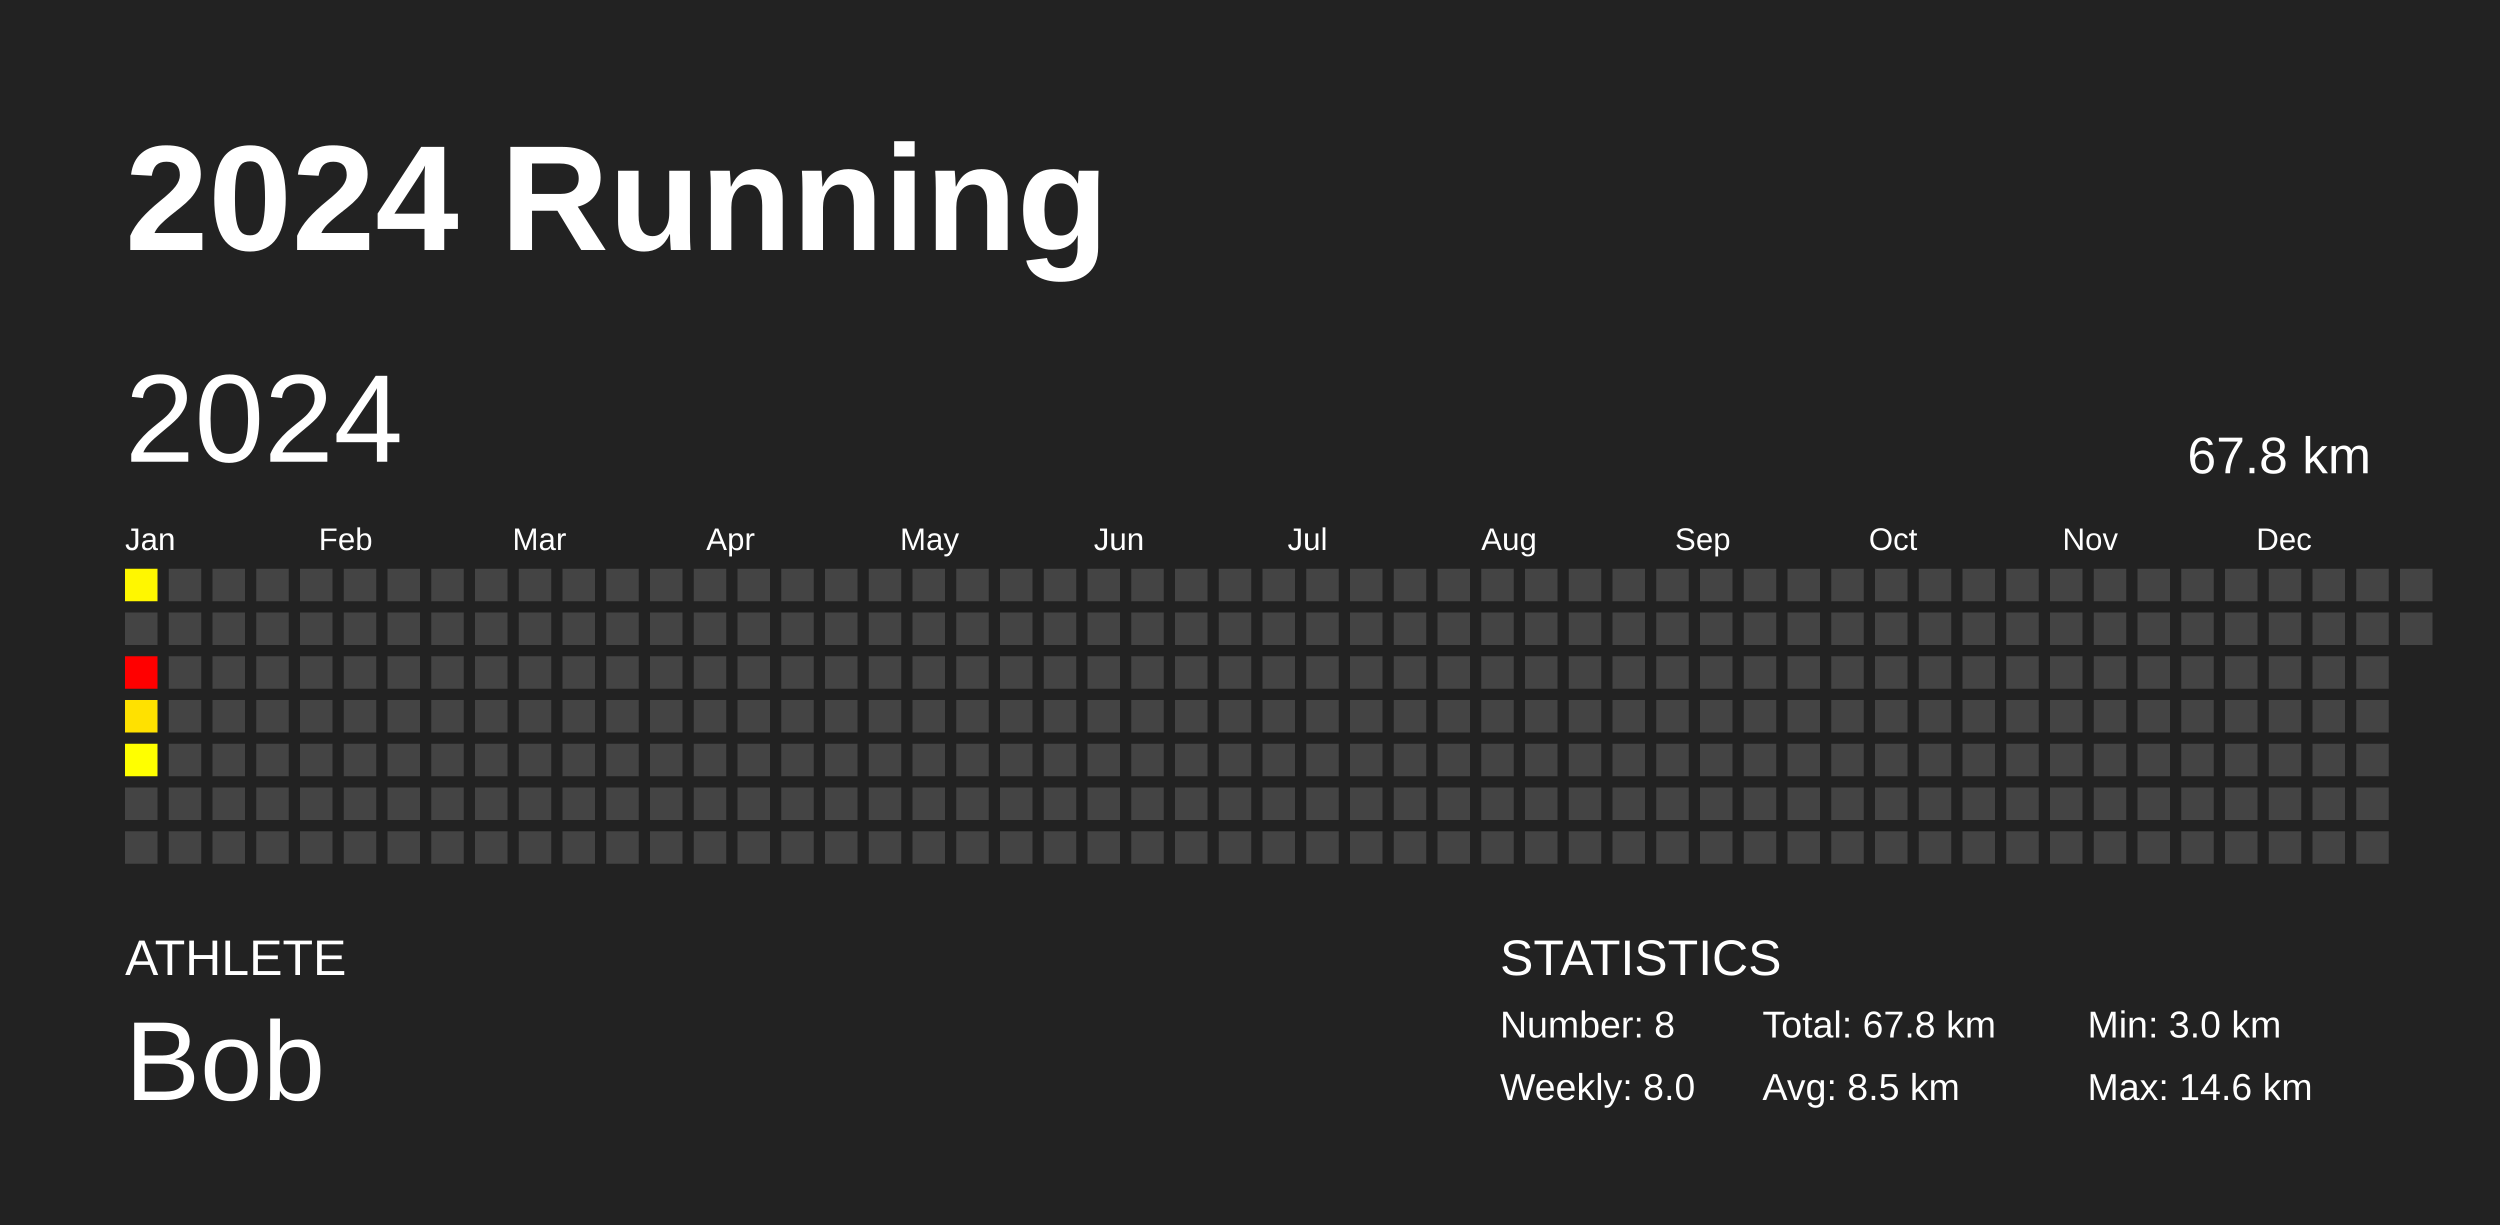
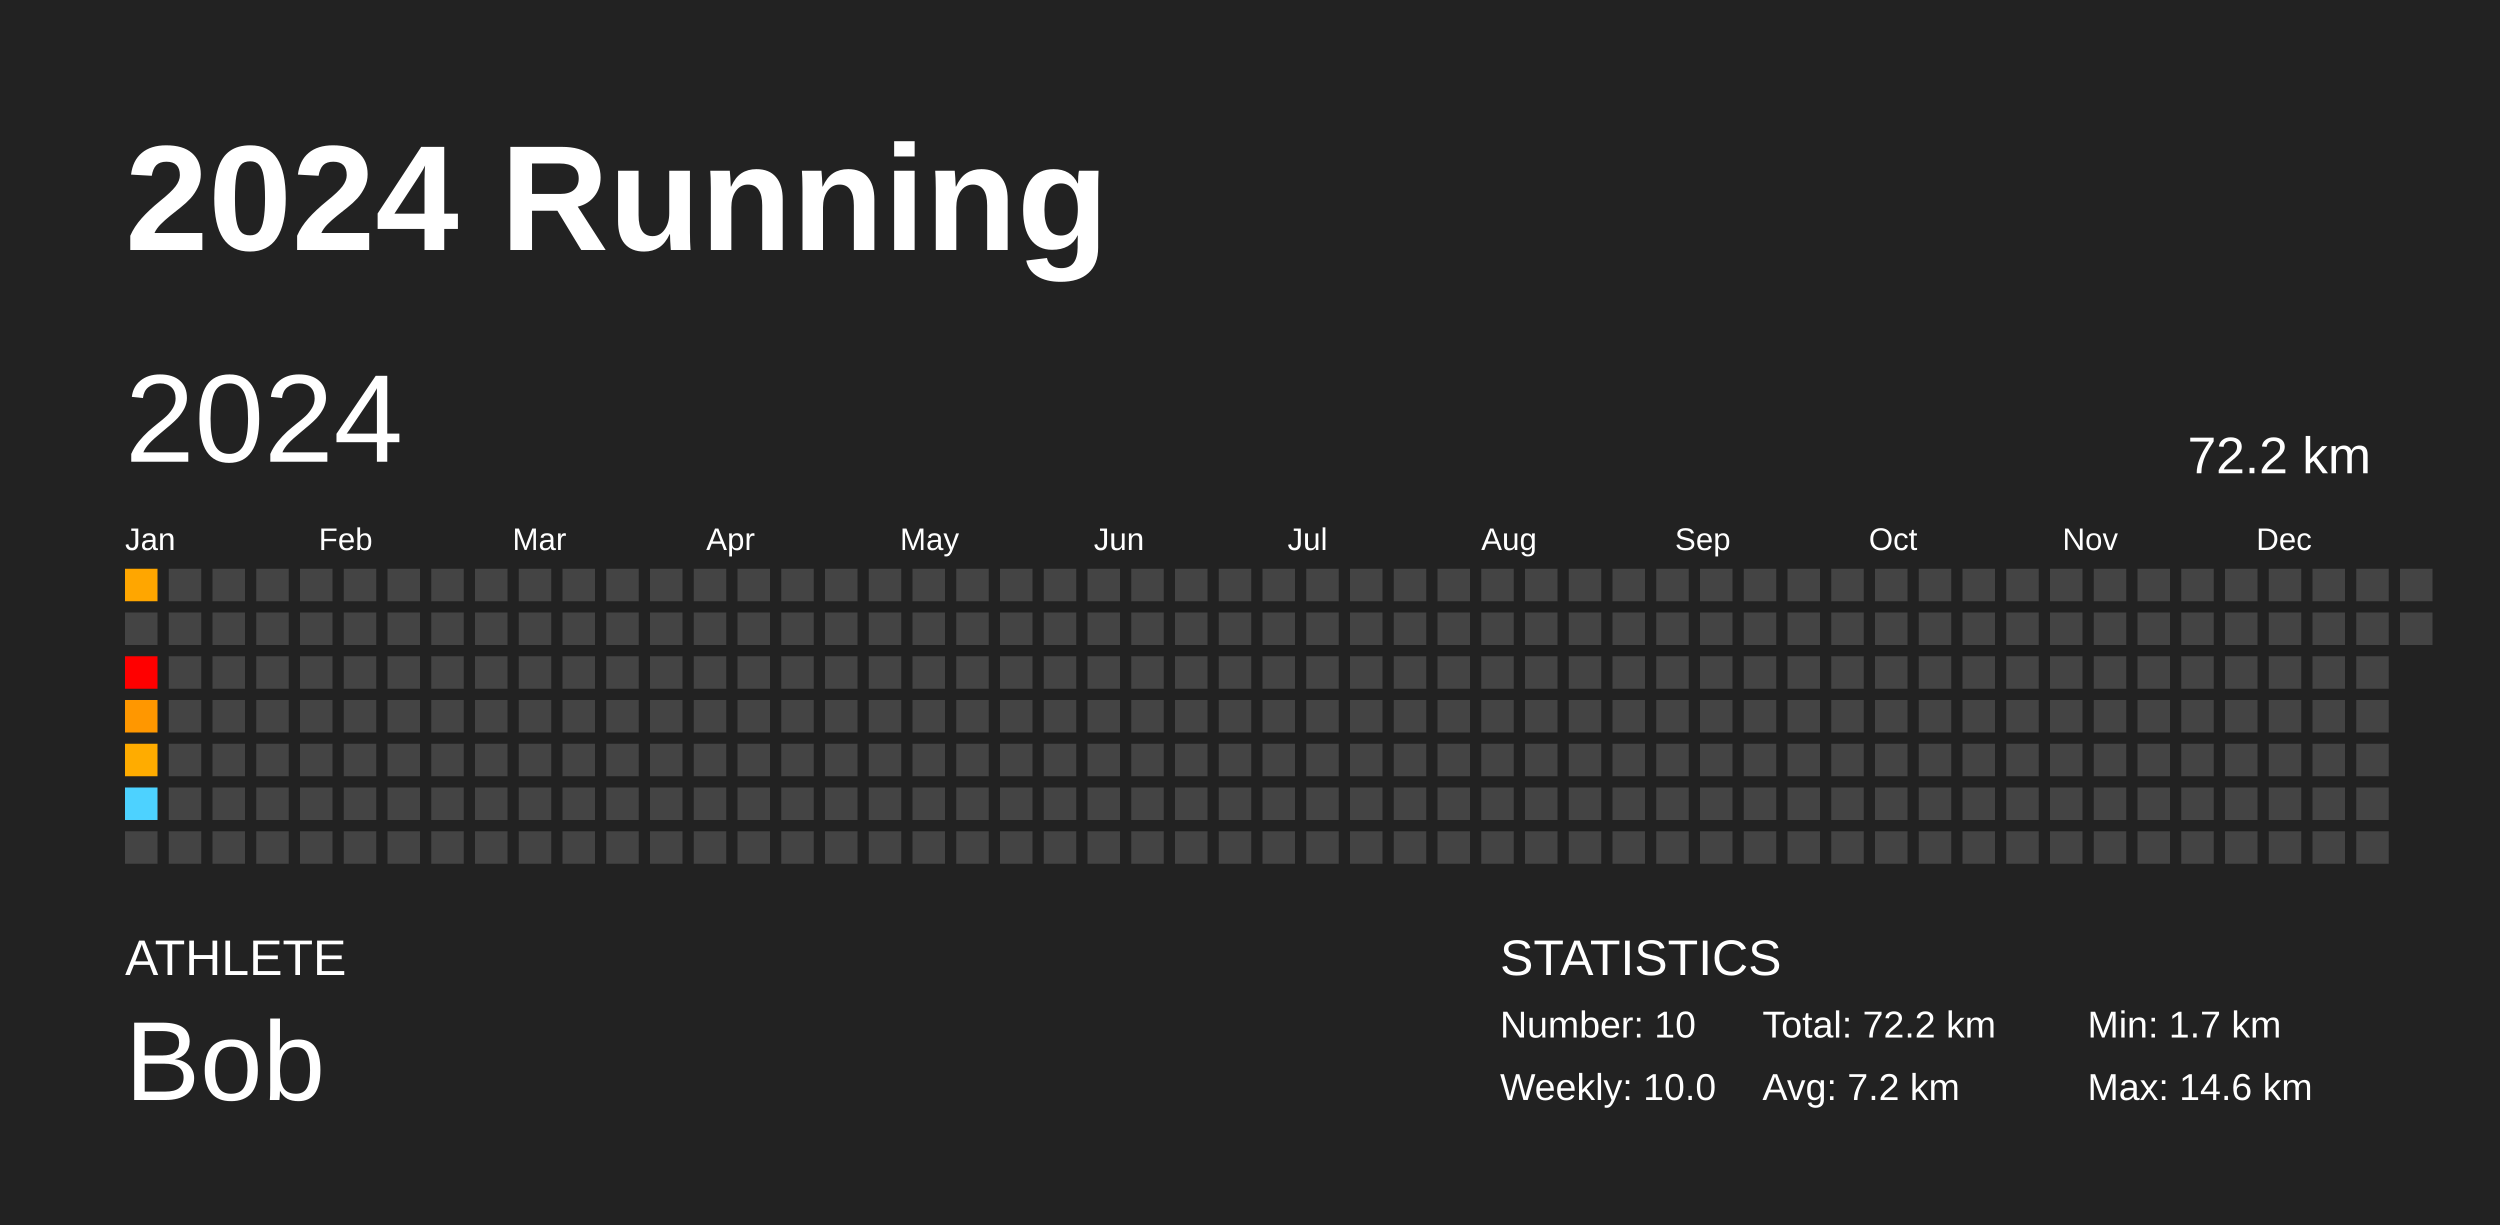
<svg xmlns="http://www.w3.org/2000/svg" baseProfile="full" height="98mm" version="1.1" viewBox="0,0,200,98" width="200mm">
  <defs />
  <rect fill="#222222" height="98" width="200" x="0" y="0" />
  <text fill="#FFFFFF" style="font-size:12px; font-family:Arial; font-weight:bold;" x="10" y="20">2024 Running</text>
  <text fill="#FFFFFF" style="font-size:4px; font-family:Arial" x="10" y="78">ATHLETE</text>
  <text fill="#FFFFFF" style="font-size:9px; font-family:Arial" x="10" y="88">Bob</text>
  <text fill="#FFFFFF" style="font-size:4px; font-family:Arial" x="120" y="78">STATISTICS</text>
-   <text fill="#FFFFFF" style="font-size:3px; font-family:Arial" x="120" y="83">Number: 8</text>
-   <text fill="#FFFFFF" style="font-size:3px; font-family:Arial" x="120" y="88">Weekly: 8.0</text>
-   <text fill="#FFFFFF" style="font-size:3px; font-family:Arial" x="141" y="83">Total: 67.8 km</text>
-   <text fill="#FFFFFF" style="font-size:3px; font-family:Arial" x="141" y="88">Avg: 8.5 km</text>
-   <text fill="#FFFFFF" style="font-size:3px; font-family:Arial" x="167" y="83">Min: 3.0 km</text>
+   <text fill="#FFFFFF" style="font-size:3px; font-family:Arial" x="120" y="83">Number: 10</text>
+   <text fill="#FFFFFF" style="font-size:3px; font-family:Arial" x="120" y="88">Weekly: 10.0</text>
+   <text fill="#FFFFFF" style="font-size:3px; font-family:Arial" x="141" y="83">Total: 72.2 km</text>
+   <text fill="#FFFFFF" style="font-size:3px; font-family:Arial" x="141" y="88">Avg: 7.2 km</text>
+   <text fill="#FFFFFF" style="font-size:3px; font-family:Arial" x="167" y="83">Min: 1.7 km</text>
  <text fill="#FFFFFF" style="font-size:3px; font-family:Arial" x="167" y="88">Max: 14.6 km</text>
  <text dominant-baseline="hanging" fill="#FFFFFF" style="font-size:10.0px; font-family:Arial;" x="10" y="30">2024</text>
-   <text dominant-baseline="hanging" fill="#FFFFFF" style="font-size:4.125px; font-family:Arial;" x="175" y="35">67.8 km</text>
+   <text dominant-baseline="hanging" fill="#FFFFFF" style="font-size:4.125px; font-family:Arial;" x="175" y="35">72.2 km</text>
  <text fill="#FFFFFF" style="font-size:2.5px; font-family:Arial" x="10.0" y="44">Jan</text>
  <text fill="#FFFFFF" style="font-size:2.5px; font-family:Arial" x="25.5" y="44">Feb</text>
  <text fill="#FFFFFF" style="font-size:2.5px; font-family:Arial" x="41.0" y="44">Mar</text>
  <text fill="#FFFFFF" style="font-size:2.5px; font-family:Arial" x="56.5" y="44">Apr</text>
  <text fill="#FFFFFF" style="font-size:2.5px; font-family:Arial" x="72.0" y="44">May</text>
  <text fill="#FFFFFF" style="font-size:2.5px; font-family:Arial" x="87.5" y="44">Jun</text>
  <text fill="#FFFFFF" style="font-size:2.5px; font-family:Arial" x="103.0" y="44">Jul</text>
  <text fill="#FFFFFF" style="font-size:2.5px; font-family:Arial" x="118.5" y="44">Aug</text>
  <text fill="#FFFFFF" style="font-size:2.5px; font-family:Arial" x="134.0" y="44">Sep</text>
  <text fill="#FFFFFF" style="font-size:2.5px; font-family:Arial" x="149.5" y="44">Oct</text>
  <text fill="#FFFFFF" style="font-size:2.5px; font-family:Arial" x="165.0" y="44">Nov</text>
  <text fill="#FFFFFF" style="font-size:2.5px; font-family:Arial" x="180.5" y="44">Dec</text>
-   <rect fill="#fff700" height="2.6" width="2.6" x="10.0" y="45.5" />
+   <rect fill="#ffa600" height="2.6" width="2.6" x="10.0" y="45.5" />
  <rect fill="#444444" height="2.6" width="2.6" x="10.0" y="49.0" />
  <rect fill="red" height="2.6" width="2.6" x="10.0" y="52.5" />
-   <rect fill="#ffe100" height="2.6" width="2.6" x="10.0" y="56.0" />
-   <rect fill="#ffff00" height="2.6" width="2.6" x="10.0" y="59.5" />
-   <rect fill="#444444" height="2.6" width="2.6" x="10.0" y="63.0" />
+   <rect fill="#ff9700" height="2.6" width="2.6" x="10.0" y="56.0" />
+   <rect fill="#ffac00" height="2.6" width="2.6" x="10.0" y="59.5" />
+   <rect fill="#4dd2ff" height="2.6" width="2.6" x="10.0" y="63.0" />
  <rect fill="#444444" height="2.6" width="2.6" x="10.0" y="66.5" />
  <rect fill="#444444" height="2.6" width="2.6" x="13.5" y="45.5" />
  <rect fill="#444444" height="2.6" width="2.6" x="13.5" y="49.0" />
  <rect fill="#444444" height="2.6" width="2.6" x="13.5" y="52.5" />
  <rect fill="#444444" height="2.6" width="2.6" x="13.5" y="56.0" />
  <rect fill="#444444" height="2.6" width="2.6" x="13.5" y="59.5" />
  <rect fill="#444444" height="2.6" width="2.6" x="13.5" y="63.0" />
  <rect fill="#444444" height="2.6" width="2.6" x="13.5" y="66.5" />
  <rect fill="#444444" height="2.6" width="2.6" x="17.0" y="45.5" />
  <rect fill="#444444" height="2.6" width="2.6" x="17.0" y="49.0" />
  <rect fill="#444444" height="2.6" width="2.6" x="17.0" y="52.5" />
  <rect fill="#444444" height="2.6" width="2.6" x="17.0" y="56.0" />
  <rect fill="#444444" height="2.6" width="2.6" x="17.0" y="59.5" />
  <rect fill="#444444" height="2.6" width="2.6" x="17.0" y="63.0" />
  <rect fill="#444444" height="2.6" width="2.6" x="17.0" y="66.5" />
  <rect fill="#444444" height="2.6" width="2.6" x="20.5" y="45.5" />
  <rect fill="#444444" height="2.6" width="2.6" x="20.5" y="49.0" />
  <rect fill="#444444" height="2.6" width="2.6" x="20.5" y="52.5" />
  <rect fill="#444444" height="2.6" width="2.6" x="20.5" y="56.0" />
  <rect fill="#444444" height="2.6" width="2.6" x="20.5" y="59.5" />
  <rect fill="#444444" height="2.6" width="2.6" x="20.5" y="63.0" />
  <rect fill="#444444" height="2.6" width="2.6" x="20.5" y="66.5" />
  <rect fill="#444444" height="2.6" width="2.6" x="24.0" y="45.5" />
  <rect fill="#444444" height="2.6" width="2.6" x="24.0" y="49.0" />
  <rect fill="#444444" height="2.6" width="2.6" x="24.0" y="52.5" />
  <rect fill="#444444" height="2.6" width="2.6" x="24.0" y="56.0" />
  <rect fill="#444444" height="2.6" width="2.6" x="24.0" y="59.5" />
  <rect fill="#444444" height="2.6" width="2.6" x="24.0" y="63.0" />
  <rect fill="#444444" height="2.6" width="2.6" x="24.0" y="66.5" />
  <rect fill="#444444" height="2.6" width="2.6" x="27.5" y="45.5" />
  <rect fill="#444444" height="2.6" width="2.6" x="27.5" y="49.0" />
  <rect fill="#444444" height="2.6" width="2.6" x="27.5" y="52.5" />
  <rect fill="#444444" height="2.6" width="2.6" x="27.5" y="56.0" />
  <rect fill="#444444" height="2.6" width="2.6" x="27.5" y="59.5" />
  <rect fill="#444444" height="2.6" width="2.6" x="27.5" y="63.0" />
  <rect fill="#444444" height="2.6" width="2.6" x="27.5" y="66.5" />
  <rect fill="#444444" height="2.6" width="2.6" x="31.0" y="45.5" />
  <rect fill="#444444" height="2.6" width="2.6" x="31.0" y="49.0" />
  <rect fill="#444444" height="2.6" width="2.6" x="31.0" y="52.5" />
  <rect fill="#444444" height="2.6" width="2.6" x="31.0" y="56.0" />
  <rect fill="#444444" height="2.6" width="2.6" x="31.0" y="59.5" />
  <rect fill="#444444" height="2.6" width="2.6" x="31.0" y="63.0" />
  <rect fill="#444444" height="2.6" width="2.6" x="31.0" y="66.5" />
  <rect fill="#444444" height="2.6" width="2.6" x="34.5" y="45.5" />
  <rect fill="#444444" height="2.6" width="2.6" x="34.5" y="49.0" />
  <rect fill="#444444" height="2.6" width="2.6" x="34.5" y="52.5" />
  <rect fill="#444444" height="2.6" width="2.6" x="34.5" y="56.0" />
  <rect fill="#444444" height="2.6" width="2.6" x="34.5" y="59.5" />
  <rect fill="#444444" height="2.6" width="2.6" x="34.5" y="63.0" />
  <rect fill="#444444" height="2.6" width="2.6" x="34.5" y="66.5" />
  <rect fill="#444444" height="2.6" width="2.6" x="38.0" y="45.5" />
  <rect fill="#444444" height="2.6" width="2.6" x="38.0" y="49.0" />
  <rect fill="#444444" height="2.6" width="2.6" x="38.0" y="52.5" />
  <rect fill="#444444" height="2.6" width="2.6" x="38.0" y="56.0" />
  <rect fill="#444444" height="2.6" width="2.6" x="38.0" y="59.5" />
  <rect fill="#444444" height="2.6" width="2.6" x="38.0" y="63.0" />
  <rect fill="#444444" height="2.6" width="2.6" x="38.0" y="66.5" />
  <rect fill="#444444" height="2.6" width="2.6" x="41.5" y="45.5" />
  <rect fill="#444444" height="2.6" width="2.6" x="41.5" y="49.0" />
  <rect fill="#444444" height="2.6" width="2.6" x="41.5" y="52.5" />
  <rect fill="#444444" height="2.6" width="2.6" x="41.5" y="56.0" />
  <rect fill="#444444" height="2.6" width="2.6" x="41.5" y="59.5" />
  <rect fill="#444444" height="2.6" width="2.6" x="41.5" y="63.0" />
  <rect fill="#444444" height="2.6" width="2.6" x="41.5" y="66.5" />
  <rect fill="#444444" height="2.6" width="2.6" x="45.0" y="45.5" />
  <rect fill="#444444" height="2.6" width="2.6" x="45.0" y="49.0" />
  <rect fill="#444444" height="2.6" width="2.6" x="45.0" y="52.5" />
  <rect fill="#444444" height="2.6" width="2.6" x="45.0" y="56.0" />
  <rect fill="#444444" height="2.6" width="2.6" x="45.0" y="59.5" />
  <rect fill="#444444" height="2.6" width="2.6" x="45.0" y="63.0" />
  <rect fill="#444444" height="2.6" width="2.6" x="45.0" y="66.5" />
  <rect fill="#444444" height="2.6" width="2.6" x="48.5" y="45.5" />
  <rect fill="#444444" height="2.6" width="2.6" x="48.5" y="49.0" />
  <rect fill="#444444" height="2.6" width="2.6" x="48.5" y="52.5" />
  <rect fill="#444444" height="2.6" width="2.6" x="48.5" y="56.0" />
  <rect fill="#444444" height="2.6" width="2.6" x="48.5" y="59.5" />
  <rect fill="#444444" height="2.6" width="2.6" x="48.5" y="63.0" />
  <rect fill="#444444" height="2.6" width="2.6" x="48.5" y="66.5" />
  <rect fill="#444444" height="2.6" width="2.6" x="52.0" y="45.5" />
  <rect fill="#444444" height="2.6" width="2.6" x="52.0" y="49.0" />
  <rect fill="#444444" height="2.6" width="2.6" x="52.0" y="52.5" />
  <rect fill="#444444" height="2.6" width="2.6" x="52.0" y="56.0" />
  <rect fill="#444444" height="2.6" width="2.6" x="52.0" y="59.5" />
  <rect fill="#444444" height="2.6" width="2.6" x="52.0" y="63.0" />
  <rect fill="#444444" height="2.6" width="2.6" x="52.0" y="66.5" />
  <rect fill="#444444" height="2.6" width="2.6" x="55.5" y="45.5" />
  <rect fill="#444444" height="2.6" width="2.6" x="55.5" y="49.0" />
  <rect fill="#444444" height="2.6" width="2.6" x="55.5" y="52.5" />
  <rect fill="#444444" height="2.6" width="2.6" x="55.5" y="56.0" />
  <rect fill="#444444" height="2.6" width="2.6" x="55.5" y="59.5" />
  <rect fill="#444444" height="2.6" width="2.6" x="55.5" y="63.0" />
  <rect fill="#444444" height="2.6" width="2.6" x="55.5" y="66.5" />
  <rect fill="#444444" height="2.6" width="2.6" x="59.0" y="45.5" />
  <rect fill="#444444" height="2.6" width="2.6" x="59.0" y="49.0" />
  <rect fill="#444444" height="2.6" width="2.6" x="59.0" y="52.5" />
  <rect fill="#444444" height="2.6" width="2.6" x="59.0" y="56.0" />
  <rect fill="#444444" height="2.6" width="2.6" x="59.0" y="59.5" />
  <rect fill="#444444" height="2.6" width="2.6" x="59.0" y="63.0" />
  <rect fill="#444444" height="2.6" width="2.6" x="59.0" y="66.5" />
  <rect fill="#444444" height="2.6" width="2.6" x="62.5" y="45.5" />
  <rect fill="#444444" height="2.6" width="2.6" x="62.5" y="49.0" />
  <rect fill="#444444" height="2.6" width="2.6" x="62.5" y="52.5" />
  <rect fill="#444444" height="2.6" width="2.6" x="62.5" y="56.0" />
  <rect fill="#444444" height="2.6" width="2.6" x="62.5" y="59.5" />
  <rect fill="#444444" height="2.6" width="2.6" x="62.5" y="63.0" />
  <rect fill="#444444" height="2.6" width="2.6" x="62.5" y="66.5" />
  <rect fill="#444444" height="2.6" width="2.6" x="66.0" y="45.5" />
  <rect fill="#444444" height="2.6" width="2.6" x="66.0" y="49.0" />
  <rect fill="#444444" height="2.6" width="2.6" x="66.0" y="52.5" />
  <rect fill="#444444" height="2.6" width="2.6" x="66.0" y="56.0" />
  <rect fill="#444444" height="2.6" width="2.6" x="66.0" y="59.5" />
  <rect fill="#444444" height="2.6" width="2.6" x="66.0" y="63.0" />
  <rect fill="#444444" height="2.6" width="2.6" x="66.0" y="66.5" />
  <rect fill="#444444" height="2.6" width="2.6" x="69.5" y="45.5" />
  <rect fill="#444444" height="2.6" width="2.6" x="69.5" y="49.0" />
  <rect fill="#444444" height="2.6" width="2.6" x="69.5" y="52.5" />
  <rect fill="#444444" height="2.6" width="2.6" x="69.5" y="56.0" />
  <rect fill="#444444" height="2.6" width="2.6" x="69.5" y="59.5" />
  <rect fill="#444444" height="2.6" width="2.6" x="69.5" y="63.0" />
  <rect fill="#444444" height="2.6" width="2.6" x="69.5" y="66.5" />
  <rect fill="#444444" height="2.6" width="2.6" x="73.0" y="45.5" />
  <rect fill="#444444" height="2.6" width="2.6" x="73.0" y="49.0" />
  <rect fill="#444444" height="2.6" width="2.6" x="73.0" y="52.5" />
  <rect fill="#444444" height="2.6" width="2.6" x="73.0" y="56.0" />
  <rect fill="#444444" height="2.6" width="2.6" x="73.0" y="59.5" />
  <rect fill="#444444" height="2.6" width="2.6" x="73.0" y="63.0" />
  <rect fill="#444444" height="2.6" width="2.6" x="73.0" y="66.5" />
  <rect fill="#444444" height="2.6" width="2.6" x="76.5" y="45.5" />
  <rect fill="#444444" height="2.6" width="2.6" x="76.5" y="49.0" />
  <rect fill="#444444" height="2.6" width="2.6" x="76.5" y="52.5" />
  <rect fill="#444444" height="2.6" width="2.6" x="76.5" y="56.0" />
  <rect fill="#444444" height="2.6" width="2.6" x="76.5" y="59.5" />
  <rect fill="#444444" height="2.6" width="2.6" x="76.5" y="63.0" />
  <rect fill="#444444" height="2.6" width="2.6" x="76.5" y="66.5" />
  <rect fill="#444444" height="2.6" width="2.6" x="80.0" y="45.5" />
  <rect fill="#444444" height="2.6" width="2.6" x="80.0" y="49.0" />
  <rect fill="#444444" height="2.6" width="2.6" x="80.0" y="52.5" />
  <rect fill="#444444" height="2.6" width="2.6" x="80.0" y="56.0" />
  <rect fill="#444444" height="2.6" width="2.6" x="80.0" y="59.5" />
  <rect fill="#444444" height="2.6" width="2.6" x="80.0" y="63.0" />
  <rect fill="#444444" height="2.6" width="2.6" x="80.0" y="66.5" />
  <rect fill="#444444" height="2.6" width="2.6" x="83.5" y="45.5" />
  <rect fill="#444444" height="2.6" width="2.6" x="83.5" y="49.0" />
  <rect fill="#444444" height="2.6" width="2.6" x="83.5" y="52.5" />
  <rect fill="#444444" height="2.6" width="2.6" x="83.5" y="56.0" />
  <rect fill="#444444" height="2.6" width="2.6" x="83.5" y="59.5" />
  <rect fill="#444444" height="2.6" width="2.6" x="83.5" y="63.0" />
  <rect fill="#444444" height="2.6" width="2.6" x="83.5" y="66.5" />
  <rect fill="#444444" height="2.6" width="2.6" x="87.0" y="45.5" />
  <rect fill="#444444" height="2.6" width="2.6" x="87.0" y="49.0" />
  <rect fill="#444444" height="2.6" width="2.6" x="87.0" y="52.5" />
  <rect fill="#444444" height="2.6" width="2.6" x="87.0" y="56.0" />
  <rect fill="#444444" height="2.6" width="2.6" x="87.0" y="59.5" />
  <rect fill="#444444" height="2.6" width="2.6" x="87.0" y="63.0" />
  <rect fill="#444444" height="2.6" width="2.6" x="87.0" y="66.5" />
  <rect fill="#444444" height="2.6" width="2.6" x="90.5" y="45.5" />
  <rect fill="#444444" height="2.6" width="2.6" x="90.5" y="49.0" />
  <rect fill="#444444" height="2.6" width="2.6" x="90.5" y="52.5" />
  <rect fill="#444444" height="2.6" width="2.6" x="90.5" y="56.0" />
  <rect fill="#444444" height="2.6" width="2.6" x="90.5" y="59.5" />
  <rect fill="#444444" height="2.6" width="2.6" x="90.5" y="63.0" />
  <rect fill="#444444" height="2.6" width="2.6" x="90.5" y="66.5" />
  <rect fill="#444444" height="2.6" width="2.6" x="94.0" y="45.5" />
  <rect fill="#444444" height="2.6" width="2.6" x="94.0" y="49.0" />
  <rect fill="#444444" height="2.6" width="2.6" x="94.0" y="52.5" />
  <rect fill="#444444" height="2.6" width="2.6" x="94.0" y="56.0" />
  <rect fill="#444444" height="2.6" width="2.6" x="94.0" y="59.5" />
  <rect fill="#444444" height="2.6" width="2.6" x="94.0" y="63.0" />
  <rect fill="#444444" height="2.6" width="2.6" x="94.0" y="66.5" />
  <rect fill="#444444" height="2.6" width="2.6" x="97.5" y="45.5" />
  <rect fill="#444444" height="2.6" width="2.6" x="97.5" y="49.0" />
  <rect fill="#444444" height="2.6" width="2.6" x="97.5" y="52.5" />
  <rect fill="#444444" height="2.6" width="2.6" x="97.5" y="56.0" />
  <rect fill="#444444" height="2.6" width="2.6" x="97.5" y="59.5" />
  <rect fill="#444444" height="2.6" width="2.6" x="97.5" y="63.0" />
  <rect fill="#444444" height="2.6" width="2.6" x="97.5" y="66.5" />
  <rect fill="#444444" height="2.6" width="2.6" x="101.0" y="45.5" />
  <rect fill="#444444" height="2.6" width="2.6" x="101.0" y="49.0" />
  <rect fill="#444444" height="2.6" width="2.6" x="101.0" y="52.5" />
  <rect fill="#444444" height="2.6" width="2.6" x="101.0" y="56.0" />
  <rect fill="#444444" height="2.6" width="2.6" x="101.0" y="59.5" />
  <rect fill="#444444" height="2.6" width="2.6" x="101.0" y="63.0" />
  <rect fill="#444444" height="2.6" width="2.6" x="101.0" y="66.5" />
  <rect fill="#444444" height="2.6" width="2.6" x="104.5" y="45.5" />
  <rect fill="#444444" height="2.6" width="2.6" x="104.5" y="49.0" />
  <rect fill="#444444" height="2.6" width="2.6" x="104.5" y="52.5" />
  <rect fill="#444444" height="2.6" width="2.6" x="104.5" y="56.0" />
  <rect fill="#444444" height="2.6" width="2.6" x="104.5" y="59.5" />
  <rect fill="#444444" height="2.6" width="2.6" x="104.5" y="63.0" />
  <rect fill="#444444" height="2.6" width="2.6" x="104.5" y="66.5" />
  <rect fill="#444444" height="2.6" width="2.6" x="108.0" y="45.5" />
  <rect fill="#444444" height="2.6" width="2.6" x="108.0" y="49.0" />
  <rect fill="#444444" height="2.6" width="2.6" x="108.0" y="52.5" />
  <rect fill="#444444" height="2.6" width="2.6" x="108.0" y="56.0" />
  <rect fill="#444444" height="2.6" width="2.6" x="108.0" y="59.5" />
  <rect fill="#444444" height="2.6" width="2.6" x="108.0" y="63.0" />
  <rect fill="#444444" height="2.6" width="2.6" x="108.0" y="66.5" />
  <rect fill="#444444" height="2.6" width="2.6" x="111.5" y="45.5" />
  <rect fill="#444444" height="2.6" width="2.6" x="111.5" y="49.0" />
  <rect fill="#444444" height="2.6" width="2.6" x="111.5" y="52.5" />
  <rect fill="#444444" height="2.6" width="2.6" x="111.5" y="56.0" />
  <rect fill="#444444" height="2.6" width="2.6" x="111.5" y="59.5" />
  <rect fill="#444444" height="2.6" width="2.6" x="111.5" y="63.0" />
  <rect fill="#444444" height="2.6" width="2.6" x="111.5" y="66.5" />
  <rect fill="#444444" height="2.6" width="2.6" x="115.0" y="45.5" />
  <rect fill="#444444" height="2.6" width="2.6" x="115.0" y="49.0" />
  <rect fill="#444444" height="2.6" width="2.6" x="115.0" y="52.5" />
  <rect fill="#444444" height="2.6" width="2.6" x="115.0" y="56.0" />
  <rect fill="#444444" height="2.6" width="2.6" x="115.0" y="59.5" />
  <rect fill="#444444" height="2.6" width="2.6" x="115.0" y="63.0" />
  <rect fill="#444444" height="2.6" width="2.6" x="115.0" y="66.5" />
  <rect fill="#444444" height="2.6" width="2.6" x="118.5" y="45.5" />
  <rect fill="#444444" height="2.6" width="2.6" x="118.5" y="49.0" />
  <rect fill="#444444" height="2.6" width="2.6" x="118.5" y="52.5" />
  <rect fill="#444444" height="2.6" width="2.6" x="118.5" y="56.0" />
  <rect fill="#444444" height="2.6" width="2.6" x="118.5" y="59.5" />
  <rect fill="#444444" height="2.6" width="2.6" x="118.5" y="63.0" />
  <rect fill="#444444" height="2.6" width="2.6" x="118.5" y="66.5" />
  <rect fill="#444444" height="2.6" width="2.6" x="122.0" y="45.5" />
  <rect fill="#444444" height="2.6" width="2.6" x="122.0" y="49.0" />
  <rect fill="#444444" height="2.6" width="2.6" x="122.0" y="52.5" />
  <rect fill="#444444" height="2.6" width="2.6" x="122.0" y="56.0" />
  <rect fill="#444444" height="2.6" width="2.6" x="122.0" y="59.5" />
  <rect fill="#444444" height="2.6" width="2.6" x="122.0" y="63.0" />
  <rect fill="#444444" height="2.6" width="2.6" x="122.0" y="66.5" />
  <rect fill="#444444" height="2.6" width="2.6" x="125.5" y="45.5" />
  <rect fill="#444444" height="2.6" width="2.6" x="125.5" y="49.0" />
  <rect fill="#444444" height="2.6" width="2.6" x="125.5" y="52.5" />
  <rect fill="#444444" height="2.6" width="2.6" x="125.5" y="56.0" />
  <rect fill="#444444" height="2.6" width="2.6" x="125.5" y="59.5" />
  <rect fill="#444444" height="2.6" width="2.6" x="125.5" y="63.0" />
  <rect fill="#444444" height="2.6" width="2.6" x="125.5" y="66.5" />
  <rect fill="#444444" height="2.6" width="2.6" x="129.0" y="45.5" />
  <rect fill="#444444" height="2.6" width="2.6" x="129.0" y="49.0" />
  <rect fill="#444444" height="2.6" width="2.6" x="129.0" y="52.5" />
  <rect fill="#444444" height="2.6" width="2.6" x="129.0" y="56.0" />
  <rect fill="#444444" height="2.6" width="2.6" x="129.0" y="59.5" />
  <rect fill="#444444" height="2.6" width="2.6" x="129.0" y="63.0" />
  <rect fill="#444444" height="2.6" width="2.6" x="129.0" y="66.5" />
  <rect fill="#444444" height="2.6" width="2.6" x="132.5" y="45.5" />
  <rect fill="#444444" height="2.6" width="2.6" x="132.5" y="49.0" />
  <rect fill="#444444" height="2.6" width="2.6" x="132.5" y="52.5" />
  <rect fill="#444444" height="2.6" width="2.6" x="132.5" y="56.0" />
  <rect fill="#444444" height="2.6" width="2.6" x="132.5" y="59.5" />
  <rect fill="#444444" height="2.6" width="2.6" x="132.5" y="63.0" />
  <rect fill="#444444" height="2.6" width="2.6" x="132.5" y="66.5" />
  <rect fill="#444444" height="2.6" width="2.6" x="136.0" y="45.5" />
  <rect fill="#444444" height="2.6" width="2.6" x="136.0" y="49.0" />
  <rect fill="#444444" height="2.6" width="2.6" x="136.0" y="52.5" />
  <rect fill="#444444" height="2.6" width="2.6" x="136.0" y="56.0" />
  <rect fill="#444444" height="2.6" width="2.6" x="136.0" y="59.5" />
  <rect fill="#444444" height="2.6" width="2.6" x="136.0" y="63.0" />
  <rect fill="#444444" height="2.6" width="2.6" x="136.0" y="66.5" />
  <rect fill="#444444" height="2.6" width="2.6" x="139.5" y="45.5" />
  <rect fill="#444444" height="2.6" width="2.6" x="139.5" y="49.0" />
  <rect fill="#444444" height="2.6" width="2.6" x="139.5" y="52.5" />
  <rect fill="#444444" height="2.6" width="2.6" x="139.5" y="56.0" />
  <rect fill="#444444" height="2.6" width="2.6" x="139.5" y="59.5" />
  <rect fill="#444444" height="2.6" width="2.6" x="139.5" y="63.0" />
  <rect fill="#444444" height="2.6" width="2.6" x="139.5" y="66.5" />
  <rect fill="#444444" height="2.6" width="2.6" x="143.0" y="45.5" />
  <rect fill="#444444" height="2.6" width="2.6" x="143.0" y="49.0" />
  <rect fill="#444444" height="2.6" width="2.6" x="143.0" y="52.5" />
  <rect fill="#444444" height="2.6" width="2.6" x="143.0" y="56.0" />
  <rect fill="#444444" height="2.6" width="2.6" x="143.0" y="59.5" />
  <rect fill="#444444" height="2.6" width="2.6" x="143.0" y="63.0" />
  <rect fill="#444444" height="2.6" width="2.6" x="143.0" y="66.5" />
  <rect fill="#444444" height="2.6" width="2.6" x="146.5" y="45.5" />
  <rect fill="#444444" height="2.6" width="2.6" x="146.5" y="49.0" />
  <rect fill="#444444" height="2.6" width="2.6" x="146.5" y="52.5" />
  <rect fill="#444444" height="2.6" width="2.6" x="146.5" y="56.0" />
  <rect fill="#444444" height="2.6" width="2.6" x="146.5" y="59.5" />
  <rect fill="#444444" height="2.6" width="2.6" x="146.5" y="63.0" />
  <rect fill="#444444" height="2.6" width="2.6" x="146.5" y="66.5" />
  <rect fill="#444444" height="2.6" width="2.6" x="150.0" y="45.5" />
  <rect fill="#444444" height="2.6" width="2.6" x="150.0" y="49.0" />
  <rect fill="#444444" height="2.6" width="2.6" x="150.0" y="52.5" />
  <rect fill="#444444" height="2.6" width="2.6" x="150.0" y="56.0" />
  <rect fill="#444444" height="2.6" width="2.6" x="150.0" y="59.5" />
  <rect fill="#444444" height="2.6" width="2.6" x="150.0" y="63.0" />
  <rect fill="#444444" height="2.6" width="2.6" x="150.0" y="66.5" />
  <rect fill="#444444" height="2.6" width="2.6" x="153.5" y="45.5" />
  <rect fill="#444444" height="2.6" width="2.6" x="153.5" y="49.0" />
  <rect fill="#444444" height="2.6" width="2.6" x="153.5" y="52.5" />
  <rect fill="#444444" height="2.6" width="2.6" x="153.5" y="56.0" />
  <rect fill="#444444" height="2.6" width="2.6" x="153.5" y="59.5" />
  <rect fill="#444444" height="2.6" width="2.6" x="153.5" y="63.0" />
  <rect fill="#444444" height="2.6" width="2.6" x="153.5" y="66.5" />
  <rect fill="#444444" height="2.6" width="2.6" x="157.0" y="45.5" />
  <rect fill="#444444" height="2.6" width="2.6" x="157.0" y="49.0" />
  <rect fill="#444444" height="2.6" width="2.6" x="157.0" y="52.5" />
  <rect fill="#444444" height="2.6" width="2.6" x="157.0" y="56.0" />
  <rect fill="#444444" height="2.6" width="2.6" x="157.0" y="59.5" />
  <rect fill="#444444" height="2.6" width="2.6" x="157.0" y="63.0" />
  <rect fill="#444444" height="2.6" width="2.6" x="157.0" y="66.5" />
  <rect fill="#444444" height="2.6" width="2.6" x="160.5" y="45.5" />
  <rect fill="#444444" height="2.6" width="2.6" x="160.5" y="49.0" />
  <rect fill="#444444" height="2.6" width="2.6" x="160.5" y="52.5" />
  <rect fill="#444444" height="2.6" width="2.6" x="160.5" y="56.0" />
  <rect fill="#444444" height="2.6" width="2.6" x="160.5" y="59.5" />
  <rect fill="#444444" height="2.6" width="2.6" x="160.5" y="63.0" />
  <rect fill="#444444" height="2.6" width="2.6" x="160.5" y="66.5" />
  <rect fill="#444444" height="2.6" width="2.6" x="164.0" y="45.5" />
  <rect fill="#444444" height="2.6" width="2.6" x="164.0" y="49.0" />
  <rect fill="#444444" height="2.6" width="2.6" x="164.0" y="52.5" />
  <rect fill="#444444" height="2.6" width="2.6" x="164.0" y="56.0" />
  <rect fill="#444444" height="2.6" width="2.6" x="164.0" y="59.5" />
  <rect fill="#444444" height="2.6" width="2.6" x="164.0" y="63.0" />
  <rect fill="#444444" height="2.6" width="2.6" x="164.0" y="66.5" />
  <rect fill="#444444" height="2.6" width="2.6" x="167.5" y="45.5" />
  <rect fill="#444444" height="2.6" width="2.6" x="167.5" y="49.0" />
  <rect fill="#444444" height="2.6" width="2.6" x="167.5" y="52.5" />
  <rect fill="#444444" height="2.6" width="2.6" x="167.5" y="56.0" />
  <rect fill="#444444" height="2.6" width="2.6" x="167.5" y="59.5" />
  <rect fill="#444444" height="2.6" width="2.6" x="167.5" y="63.0" />
  <rect fill="#444444" height="2.6" width="2.6" x="167.5" y="66.5" />
  <rect fill="#444444" height="2.6" width="2.6" x="171.0" y="45.5" />
  <rect fill="#444444" height="2.6" width="2.6" x="171.0" y="49.0" />
  <rect fill="#444444" height="2.6" width="2.6" x="171.0" y="52.5" />
  <rect fill="#444444" height="2.6" width="2.6" x="171.0" y="56.0" />
  <rect fill="#444444" height="2.6" width="2.6" x="171.0" y="59.5" />
  <rect fill="#444444" height="2.6" width="2.6" x="171.0" y="63.0" />
  <rect fill="#444444" height="2.6" width="2.6" x="171.0" y="66.5" />
  <rect fill="#444444" height="2.6" width="2.6" x="174.5" y="45.5" />
  <rect fill="#444444" height="2.6" width="2.6" x="174.5" y="49.0" />
  <rect fill="#444444" height="2.6" width="2.6" x="174.5" y="52.5" />
  <rect fill="#444444" height="2.6" width="2.6" x="174.5" y="56.0" />
  <rect fill="#444444" height="2.6" width="2.6" x="174.5" y="59.5" />
  <rect fill="#444444" height="2.6" width="2.6" x="174.5" y="63.0" />
  <rect fill="#444444" height="2.6" width="2.6" x="174.5" y="66.5" />
  <rect fill="#444444" height="2.6" width="2.6" x="178.0" y="45.5" />
  <rect fill="#444444" height="2.6" width="2.6" x="178.0" y="49.0" />
  <rect fill="#444444" height="2.6" width="2.6" x="178.0" y="52.5" />
  <rect fill="#444444" height="2.6" width="2.6" x="178.0" y="56.0" />
  <rect fill="#444444" height="2.6" width="2.6" x="178.0" y="59.5" />
  <rect fill="#444444" height="2.6" width="2.6" x="178.0" y="63.0" />
  <rect fill="#444444" height="2.6" width="2.6" x="178.0" y="66.5" />
  <rect fill="#444444" height="2.6" width="2.6" x="181.5" y="45.5" />
  <rect fill="#444444" height="2.6" width="2.6" x="181.5" y="49.0" />
  <rect fill="#444444" height="2.6" width="2.6" x="181.5" y="52.5" />
  <rect fill="#444444" height="2.6" width="2.6" x="181.5" y="56.0" />
  <rect fill="#444444" height="2.6" width="2.6" x="181.5" y="59.5" />
  <rect fill="#444444" height="2.6" width="2.6" x="181.5" y="63.0" />
  <rect fill="#444444" height="2.6" width="2.6" x="181.5" y="66.5" />
  <rect fill="#444444" height="2.6" width="2.6" x="185.0" y="45.5" />
  <rect fill="#444444" height="2.6" width="2.6" x="185.0" y="49.0" />
  <rect fill="#444444" height="2.6" width="2.6" x="185.0" y="52.5" />
  <rect fill="#444444" height="2.6" width="2.6" x="185.0" y="56.0" />
  <rect fill="#444444" height="2.6" width="2.6" x="185.0" y="59.5" />
  <rect fill="#444444" height="2.6" width="2.6" x="185.0" y="63.0" />
  <rect fill="#444444" height="2.6" width="2.6" x="185.0" y="66.5" />
  <rect fill="#444444" height="2.6" width="2.6" x="188.5" y="45.5" />
  <rect fill="#444444" height="2.6" width="2.6" x="188.5" y="49.0" />
  <rect fill="#444444" height="2.6" width="2.6" x="188.5" y="52.5" />
  <rect fill="#444444" height="2.6" width="2.6" x="188.5" y="56.0" />
  <rect fill="#444444" height="2.6" width="2.6" x="188.5" y="59.5" />
  <rect fill="#444444" height="2.6" width="2.6" x="188.5" y="63.0" />
  <rect fill="#444444" height="2.6" width="2.6" x="188.5" y="66.5" />
  <rect fill="#444444" height="2.6" width="2.6" x="192.0" y="45.5" />
  <rect fill="#444444" height="2.6" width="2.6" x="192.0" y="49.0" />
</svg>
